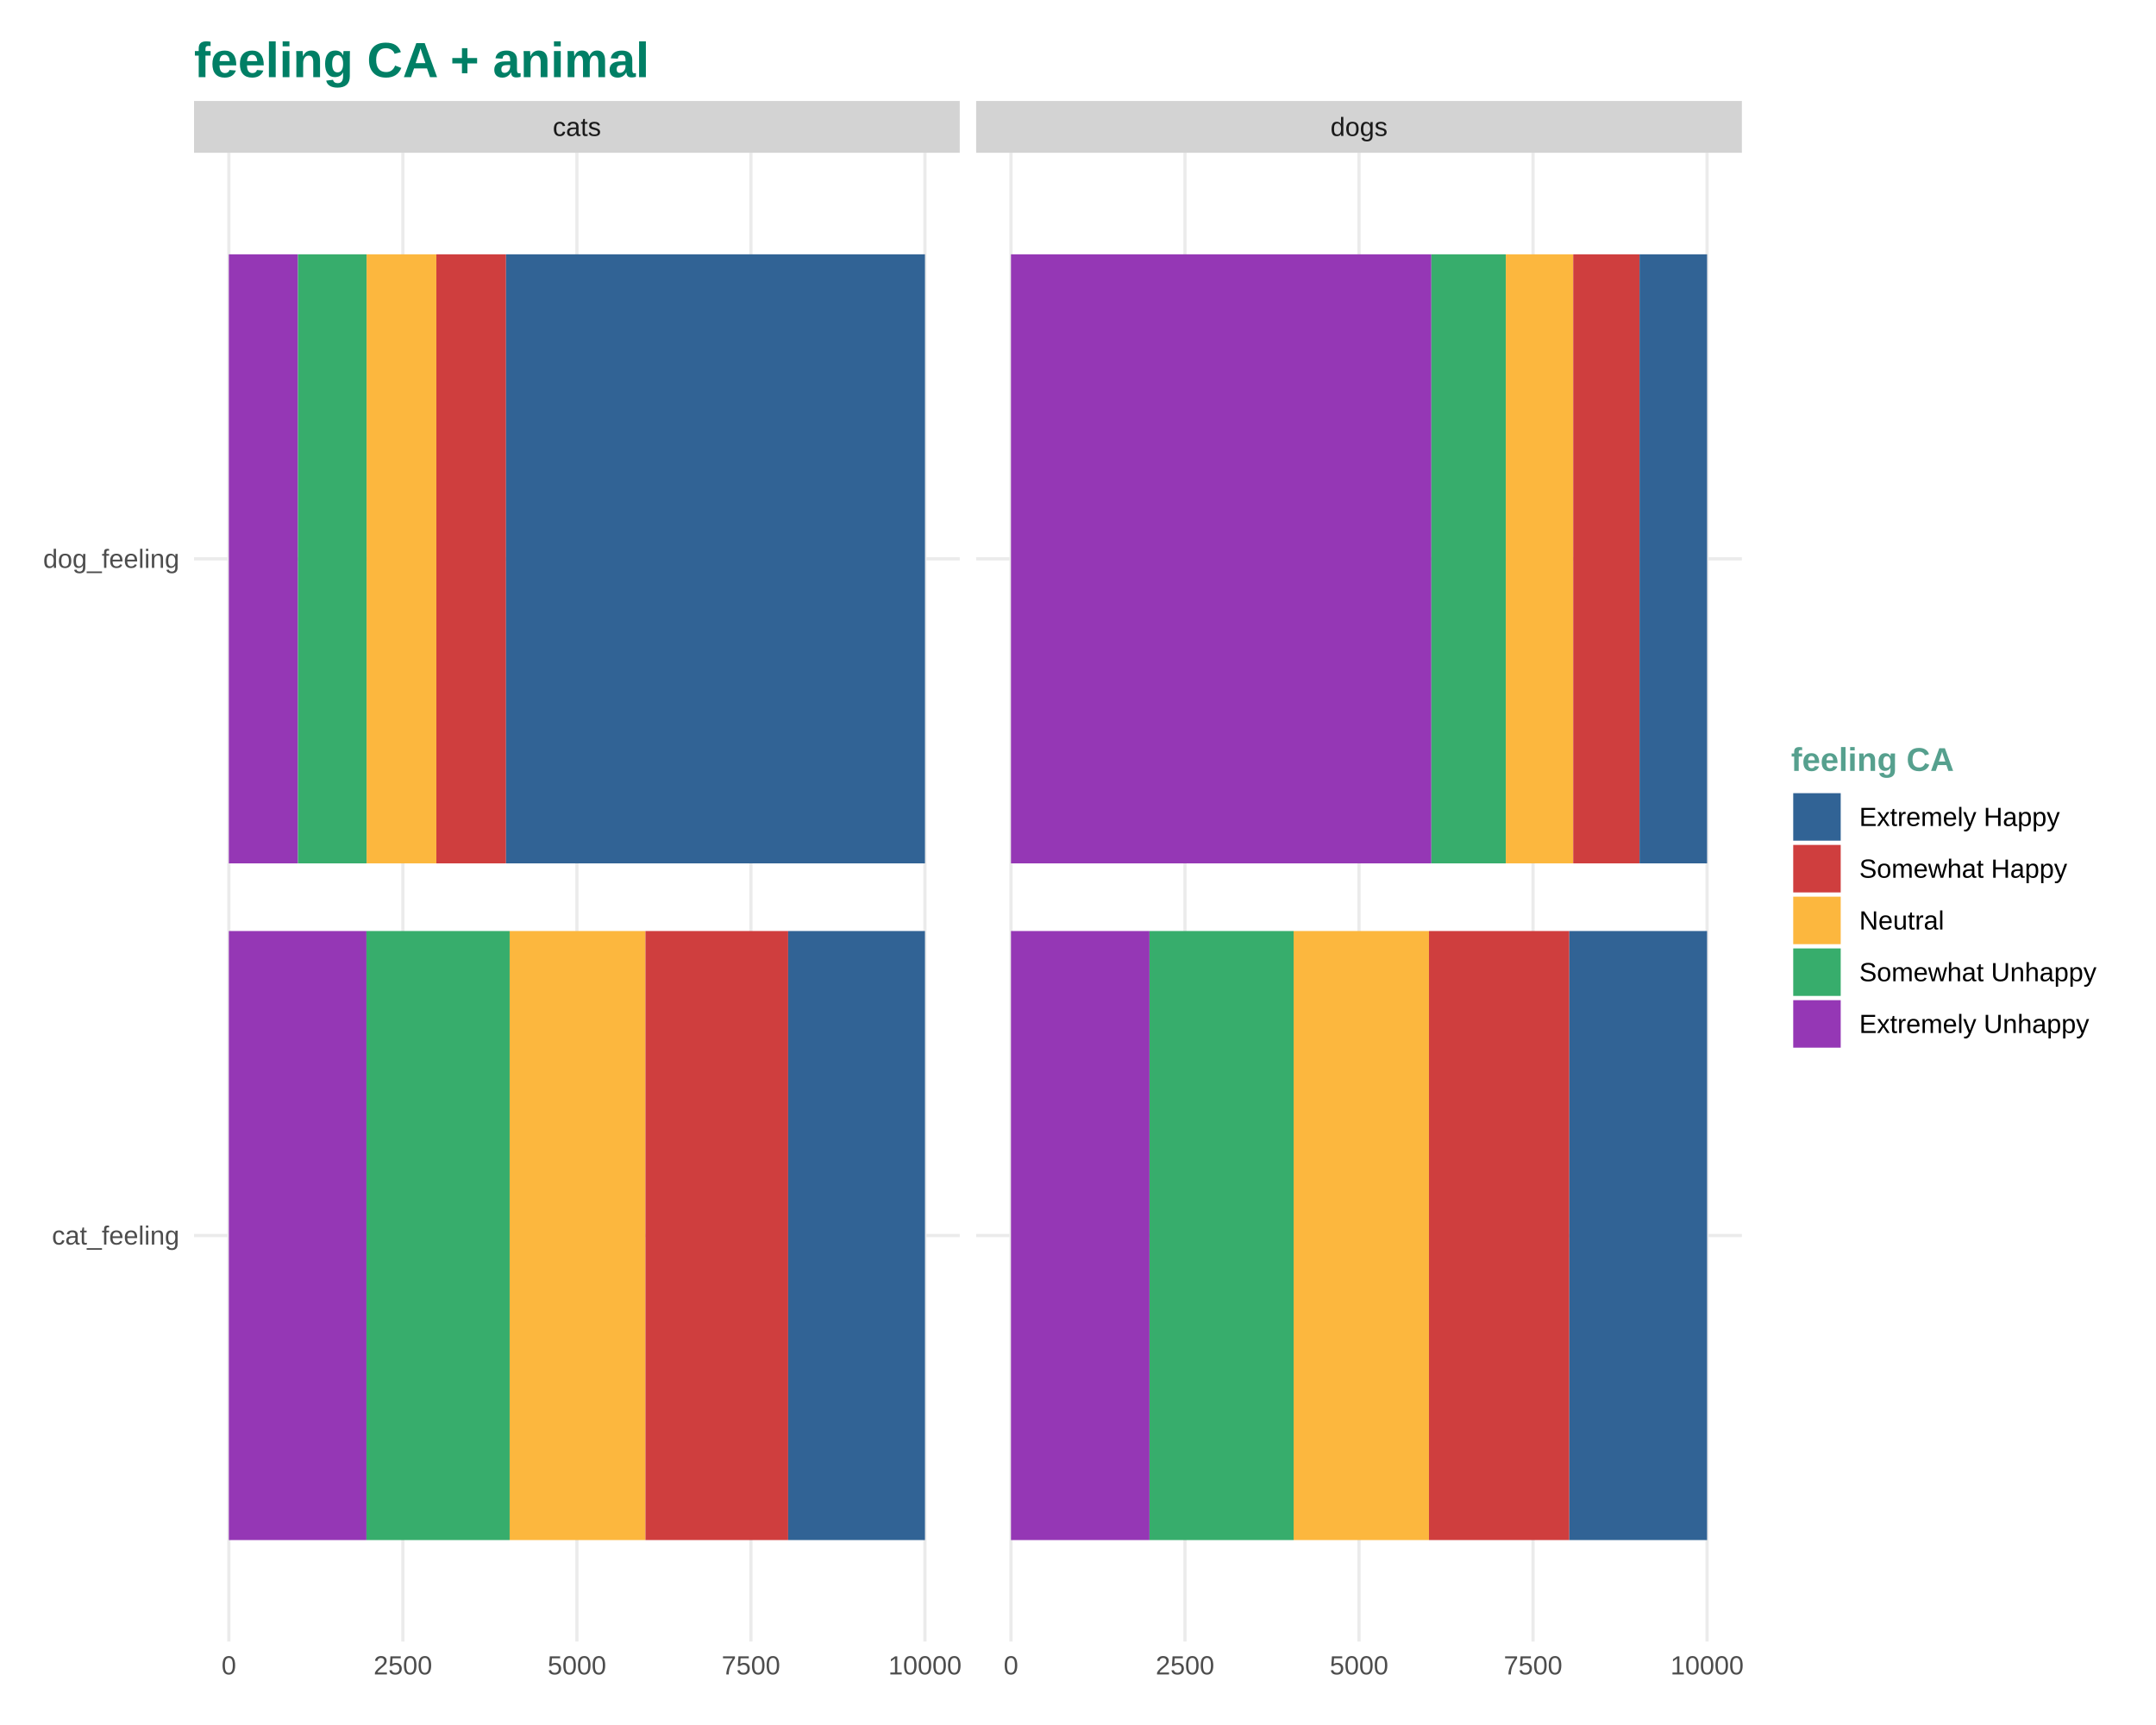
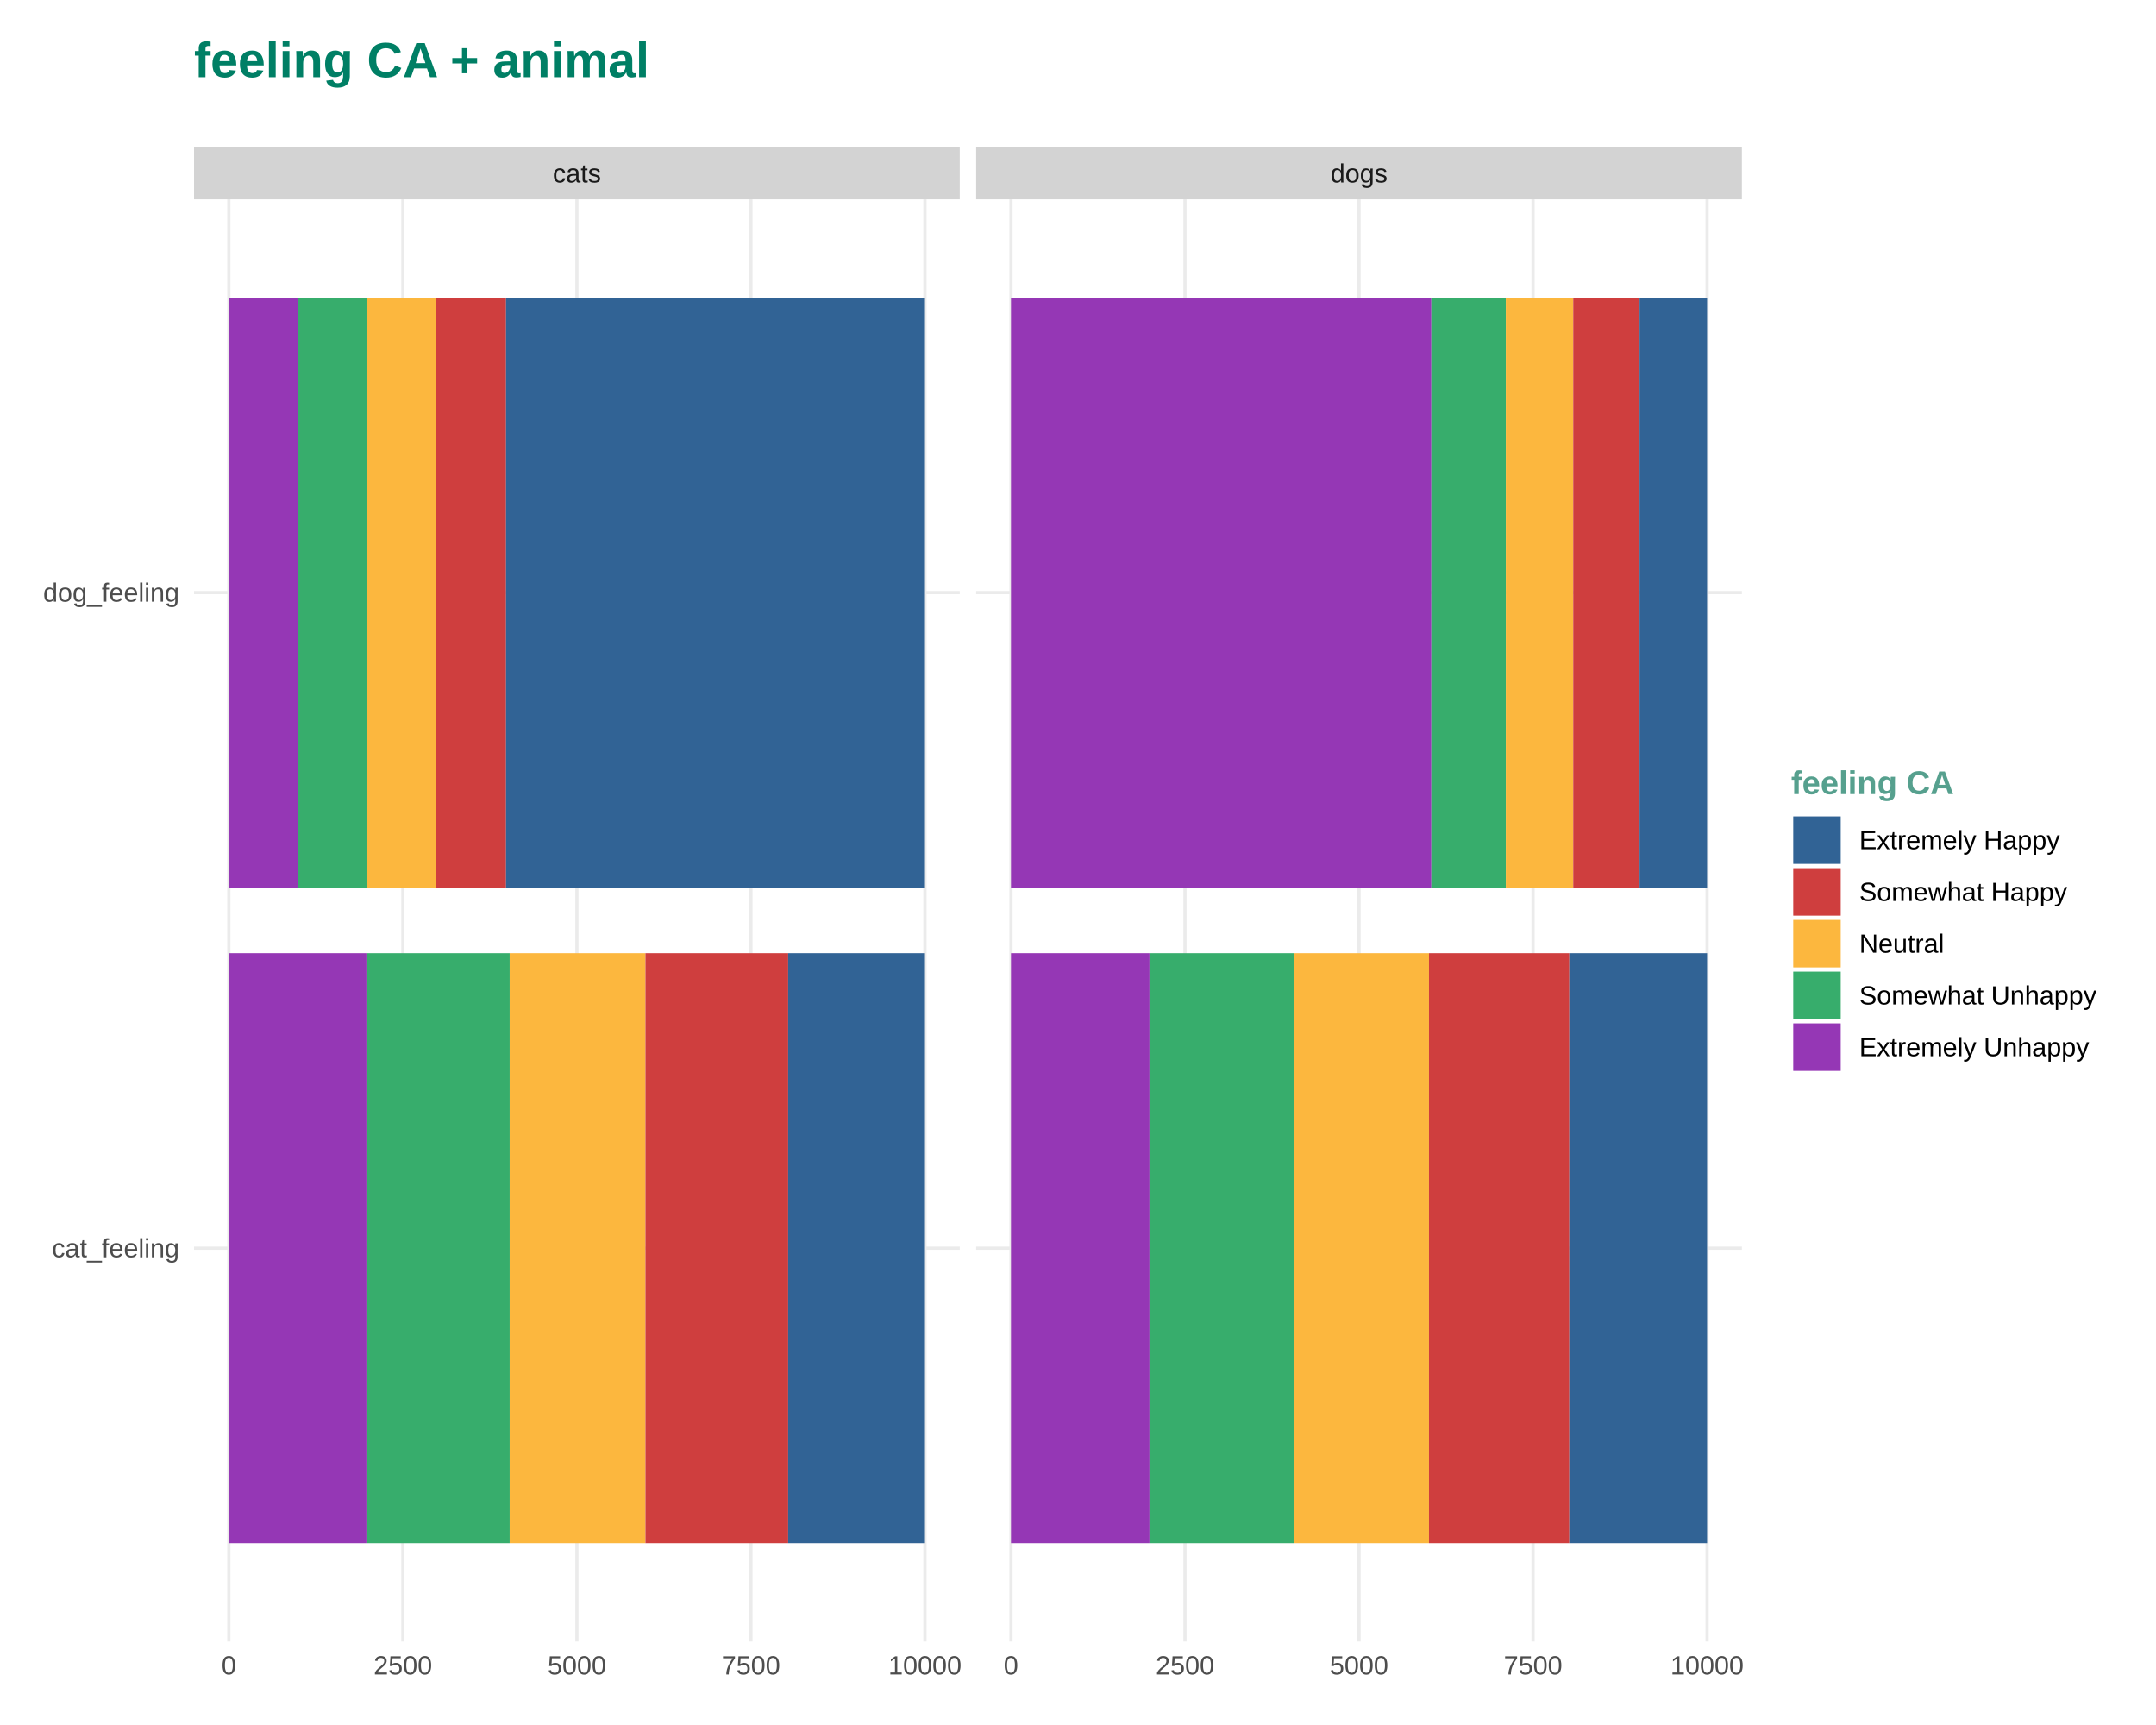
<svg xmlns="http://www.w3.org/2000/svg" viewBox="0 0 720.00 576.00">
  <defs>
    <style type="text/css">
    line, polyline, polygon, path, rect, circle {
      fill: none;
      stroke: #000000;
      stroke-linecap: round;
      stroke-linejoin: round;
      stroke-miterlimit: 10.00;
    }
  </style>
  </defs>
  <rect width="100%" height="100%" style="stroke: none; fill: #FFFFFF;" />
  <defs>
-     <clipPath id="cpNjQuODB8MzIwLjUxfDU0OC4xNHw1MS4wMg==">
-       <rect x="64.80" y="51.02" width="255.71" height="497.12" />
+     <clipPath id="cpNjQuODB8MzIwLjUxfDU0OC4xNHw2Ni41NQ==">
+       <rect x="64.80" y="66.55" width="255.71" height="481.59" />
    </clipPath>
  </defs>
-   <polyline points="64.80,412.56 320.51,412.56 " style="stroke-width: 1.07; stroke: #EBEBEB; stroke-linecap: butt;" clip-path="url(#cpNjQuODB8MzIwLjUxfDU0OC4xNHw1MS4wMg==)" />
-   <polyline points="64.80,186.60 320.51,186.60 " style="stroke-width: 1.07; stroke: #EBEBEB; stroke-linecap: butt;" clip-path="url(#cpNjQuODB8MzIwLjUxfDU0OC4xNHw1MS4wMg==)" />
-   <polyline points="76.42,548.14 76.42,51.02 " style="stroke-width: 1.07; stroke: #EBEBEB; stroke-linecap: butt;" clip-path="url(#cpNjQuODB8MzIwLjUxfDU0OC4xNHw1MS4wMg==)" />
-   <polyline points="134.54,548.14 134.54,51.02 " style="stroke-width: 1.07; stroke: #EBEBEB; stroke-linecap: butt;" clip-path="url(#cpNjQuODB8MzIwLjUxfDU0OC4xNHw1MS4wMg==)" />
-   <polyline points="192.66,548.14 192.66,51.02 " style="stroke-width: 1.07; stroke: #EBEBEB; stroke-linecap: butt;" clip-path="url(#cpNjQuODB8MzIwLjUxfDU0OC4xNHw1MS4wMg==)" />
-   <polyline points="250.77,548.14 250.77,51.02 " style="stroke-width: 1.07; stroke: #EBEBEB; stroke-linecap: butt;" clip-path="url(#cpNjQuODB8MzIwLjUxfDU0OC4xNHw1MS4wMg==)" />
-   <polyline points="308.89,548.14 308.89,51.02 " style="stroke-width: 1.07; stroke: #EBEBEB; stroke-linecap: butt;" clip-path="url(#cpNjQuODB8MzIwLjUxfDU0OC4xNHw1MS4wMg==)" />
-   <rect x="76.42" y="310.88" width="45.96" height="203.37" style="stroke-width: 1.07; stroke: none; stroke-linecap: butt; fill: #9537B5;" clip-path="url(#cpNjQuODB8MzIwLjUxfDU0OC4xNHw1MS4wMg==)" />
-   <rect x="122.38" y="310.88" width="47.82" height="203.37" style="stroke-width: 1.07; stroke: none; stroke-linecap: butt; fill: #37AD6C;" clip-path="url(#cpNjQuODB8MzIwLjUxfDU0OC4xNHw1MS4wMg==)" />
-   <rect x="170.20" y="310.88" width="45.35" height="203.37" style="stroke-width: 1.07; stroke: none; stroke-linecap: butt; fill: #FCB73E;" clip-path="url(#cpNjQuODB8MzIwLjUxfDU0OC4xNHw1MS4wMg==)" />
-   <rect x="215.55" y="310.88" width="47.66" height="203.37" style="stroke-width: 1.07; stroke: none; stroke-linecap: butt; fill: #CF3E3E;" clip-path="url(#cpNjQuODB8MzIwLjUxfDU0OC4xNHw1MS4wMg==)" />
-   <rect x="263.21" y="310.88" width="45.68" height="203.37" style="stroke-width: 1.07; stroke: none; stroke-linecap: butt; fill: #316395;" clip-path="url(#cpNjQuODB8MzIwLjUxfDU0OC4xNHw1MS4wMg==)" />
-   <rect x="76.42" y="84.92" width="23.08" height="203.37" style="stroke-width: 1.07; stroke: none; stroke-linecap: butt; fill: #9537B5;" clip-path="url(#cpNjQuODB8MzIwLjUxfDU0OC4xNHw1MS4wMg==)" />
-   <rect x="99.51" y="84.92" width="22.92" height="203.37" style="stroke-width: 1.07; stroke: none; stroke-linecap: butt; fill: #37AD6C;" clip-path="url(#cpNjQuODB8MzIwLjUxfDU0OC4xNHw1MS4wMg==)" />
-   <rect x="122.43" y="84.92" width="23.29" height="203.37" style="stroke-width: 1.07; stroke: none; stroke-linecap: butt; fill: #FCB73E;" clip-path="url(#cpNjQuODB8MzIwLjUxfDU0OC4xNHw1MS4wMg==)" />
-   <rect x="145.72" y="84.92" width="23.27" height="203.37" style="stroke-width: 1.07; stroke: none; stroke-linecap: butt; fill: #CF3E3E;" clip-path="url(#cpNjQuODB8MzIwLjUxfDU0OC4xNHw1MS4wMg==)" />
-   <rect x="168.99" y="84.92" width="139.90" height="203.37" style="stroke-width: 1.07; stroke: none; stroke-linecap: butt; fill: #316395;" clip-path="url(#cpNjQuODB8MzIwLjUxfDU0OC4xNHw1MS4wMg==)" />
+   <polyline points="64.80,416.79 320.51,416.79 " style="stroke-width: 1.07; stroke: #EBEBEB; stroke-linecap: butt;" clip-path="url(#cpNjQuODB8MzIwLjUxfDU0OC4xNHw2Ni41NQ==)" />
+   <polyline points="64.80,197.89 320.51,197.89 " style="stroke-width: 1.07; stroke: #EBEBEB; stroke-linecap: butt;" clip-path="url(#cpNjQuODB8MzIwLjUxfDU0OC4xNHw2Ni41NQ==)" />
+   <polyline points="76.42,548.14 76.42,66.55 " style="stroke-width: 1.07; stroke: #EBEBEB; stroke-linecap: butt;" clip-path="url(#cpNjQuODB8MzIwLjUxfDU0OC4xNHw2Ni41NQ==)" />
+   <polyline points="134.54,548.14 134.54,66.55 " style="stroke-width: 1.07; stroke: #EBEBEB; stroke-linecap: butt;" clip-path="url(#cpNjQuODB8MzIwLjUxfDU0OC4xNHw2Ni41NQ==)" />
+   <polyline points="192.66,548.14 192.66,66.55 " style="stroke-width: 1.07; stroke: #EBEBEB; stroke-linecap: butt;" clip-path="url(#cpNjQuODB8MzIwLjUxfDU0OC4xNHw2Ni41NQ==)" />
+   <polyline points="250.77,548.14 250.77,66.55 " style="stroke-width: 1.07; stroke: #EBEBEB; stroke-linecap: butt;" clip-path="url(#cpNjQuODB8MzIwLjUxfDU0OC4xNHw2Ni41NQ==)" />
+   <polyline points="308.89,548.14 308.89,66.55 " style="stroke-width: 1.07; stroke: #EBEBEB; stroke-linecap: butt;" clip-path="url(#cpNjQuODB8MzIwLjUxfDU0OC4xNHw2Ni41NQ==)" />
+   <rect x="76.42" y="318.29" width="45.96" height="197.01" style="stroke-width: 1.07; stroke: none; stroke-linecap: butt; fill: #9537B5;" clip-path="url(#cpNjQuODB8MzIwLjUxfDU0OC4xNHw2Ni41NQ==)" />
+   <rect x="122.38" y="318.29" width="47.82" height="197.01" style="stroke-width: 1.07; stroke: none; stroke-linecap: butt; fill: #37AD6C;" clip-path="url(#cpNjQuODB8MzIwLjUxfDU0OC4xNHw2Ni41NQ==)" />
+   <rect x="170.20" y="318.29" width="45.35" height="197.01" style="stroke-width: 1.07; stroke: none; stroke-linecap: butt; fill: #FCB73E;" clip-path="url(#cpNjQuODB8MzIwLjUxfDU0OC4xNHw2Ni41NQ==)" />
+   <rect x="215.55" y="318.29" width="47.66" height="197.01" style="stroke-width: 1.07; stroke: none; stroke-linecap: butt; fill: #CF3E3E;" clip-path="url(#cpNjQuODB8MzIwLjUxfDU0OC4xNHw2Ni41NQ==)" />
+   <rect x="263.21" y="318.29" width="45.68" height="197.01" style="stroke-width: 1.07; stroke: none; stroke-linecap: butt; fill: #316395;" clip-path="url(#cpNjQuODB8MzIwLjUxfDU0OC4xNHw2Ni41NQ==)" />
+   <rect x="76.42" y="99.38" width="23.08" height="197.01" style="stroke-width: 1.07; stroke: none; stroke-linecap: butt; fill: #9537B5;" clip-path="url(#cpNjQuODB8MzIwLjUxfDU0OC4xNHw2Ni41NQ==)" />
+   <rect x="99.51" y="99.38" width="22.92" height="197.01" style="stroke-width: 1.07; stroke: none; stroke-linecap: butt; fill: #37AD6C;" clip-path="url(#cpNjQuODB8MzIwLjUxfDU0OC4xNHw2Ni41NQ==)" />
+   <rect x="122.43" y="99.38" width="23.29" height="197.01" style="stroke-width: 1.07; stroke: none; stroke-linecap: butt; fill: #FCB73E;" clip-path="url(#cpNjQuODB8MzIwLjUxfDU0OC4xNHw2Ni41NQ==)" />
+   <rect x="145.72" y="99.38" width="23.27" height="197.01" style="stroke-width: 1.07; stroke: none; stroke-linecap: butt; fill: #CF3E3E;" clip-path="url(#cpNjQuODB8MzIwLjUxfDU0OC4xNHw2Ni41NQ==)" />
+   <rect x="168.99" y="99.38" width="139.90" height="197.01" style="stroke-width: 1.07; stroke: none; stroke-linecap: butt; fill: #316395;" clip-path="url(#cpNjQuODB8MzIwLjUxfDU0OC4xNHw2Ni41NQ==)" />
  <defs>
    <clipPath id="cpMC4wMHw3MjAuMDB8NTc2LjAwfDAuMDA=">
      <rect x="0.00" y="0.00" width="720.00" height="576.00" />
    </clipPath>
  </defs>
  <defs>
-     <clipPath id="cpMzI1Ljk5fDU4MS43MHw1NDguMTR8NTEuMDI=">
-       <rect x="325.99" y="51.02" width="255.71" height="497.12" />
+     <clipPath id="cpMzI1Ljk5fDU4MS43MHw1NDguMTR8NjYuNTU=">
+       <rect x="325.99" y="66.55" width="255.71" height="481.59" />
    </clipPath>
  </defs>
-   <polyline points="325.99,412.56 581.70,412.56 " style="stroke-width: 1.07; stroke: #EBEBEB; stroke-linecap: butt;" clip-path="url(#cpMzI1Ljk5fDU4MS43MHw1NDguMTR8NTEuMDI=)" />
-   <polyline points="325.99,186.60 581.70,186.60 " style="stroke-width: 1.07; stroke: #EBEBEB; stroke-linecap: butt;" clip-path="url(#cpMzI1Ljk5fDU4MS43MHw1NDguMTR8NTEuMDI=)" />
-   <polyline points="337.62,548.14 337.62,51.02 " style="stroke-width: 1.07; stroke: #EBEBEB; stroke-linecap: butt;" clip-path="url(#cpMzI1Ljk5fDU4MS43MHw1NDguMTR8NTEuMDI=)" />
-   <polyline points="395.73,548.14 395.73,51.02 " style="stroke-width: 1.07; stroke: #EBEBEB; stroke-linecap: butt;" clip-path="url(#cpMzI1Ljk5fDU4MS43MHw1NDguMTR8NTEuMDI=)" />
-   <polyline points="453.85,548.14 453.85,51.02 " style="stroke-width: 1.07; stroke: #EBEBEB; stroke-linecap: butt;" clip-path="url(#cpMzI1Ljk5fDU4MS43MHw1NDguMTR8NTEuMDI=)" />
-   <polyline points="511.96,548.14 511.96,51.02 " style="stroke-width: 1.07; stroke: #EBEBEB; stroke-linecap: butt;" clip-path="url(#cpMzI1Ljk5fDU4MS43MHw1NDguMTR8NTEuMDI=)" />
-   <polyline points="570.08,548.14 570.08,51.02 " style="stroke-width: 1.07; stroke: #EBEBEB; stroke-linecap: butt;" clip-path="url(#cpMzI1Ljk5fDU4MS43MHw1NDguMTR8NTEuMDI=)" />
-   <rect x="337.62" y="310.88" width="46.26" height="203.37" style="stroke-width: 1.07; stroke: none; stroke-linecap: butt; fill: #9537B5;" clip-path="url(#cpMzI1Ljk5fDU4MS43MHw1NDguMTR8NTEuMDI=)" />
-   <rect x="383.88" y="310.88" width="48.12" height="203.37" style="stroke-width: 1.07; stroke: none; stroke-linecap: butt; fill: #37AD6C;" clip-path="url(#cpMzI1Ljk5fDU4MS43MHw1NDguMTR8NTEuMDI=)" />
-   <rect x="432.00" y="310.88" width="45.21" height="203.37" style="stroke-width: 1.07; stroke: none; stroke-linecap: butt; fill: #FCB73E;" clip-path="url(#cpMzI1Ljk5fDU4MS43MHw1NDguMTR8NTEuMDI=)" />
-   <rect x="477.21" y="310.88" width="46.87" height="203.37" style="stroke-width: 1.07; stroke: none; stroke-linecap: butt; fill: #CF3E3E;" clip-path="url(#cpMzI1Ljk5fDU4MS43MHw1NDguMTR8NTEuMDI=)" />
-   <rect x="524.08" y="310.88" width="46.00" height="203.37" style="stroke-width: 1.07; stroke: none; stroke-linecap: butt; fill: #316395;" clip-path="url(#cpMzI1Ljk5fDU4MS43MHw1NDguMTR8NTEuMDI=)" />
-   <rect x="337.62" y="84.92" width="140.39" height="203.37" style="stroke-width: 1.07; stroke: none; stroke-linecap: butt; fill: #9537B5;" clip-path="url(#cpMzI1Ljk5fDU4MS43MHw1NDguMTR8NTEuMDI=)" />
-   <rect x="478.00" y="84.92" width="24.87" height="203.37" style="stroke-width: 1.07; stroke: none; stroke-linecap: butt; fill: #37AD6C;" clip-path="url(#cpMzI1Ljk5fDU4MS43MHw1NDguMTR8NTEuMDI=)" />
-   <rect x="502.87" y="84.92" width="22.50" height="203.37" style="stroke-width: 1.07; stroke: none; stroke-linecap: butt; fill: #FCB73E;" clip-path="url(#cpMzI1Ljk5fDU4MS43MHw1NDguMTR8NTEuMDI=)" />
-   <rect x="525.38" y="84.92" width="22.15" height="203.37" style="stroke-width: 1.07; stroke: none; stroke-linecap: butt; fill: #CF3E3E;" clip-path="url(#cpMzI1Ljk5fDU4MS43MHw1NDguMTR8NTEuMDI=)" />
-   <rect x="547.53" y="84.92" width="22.55" height="203.37" style="stroke-width: 1.07; stroke: none; stroke-linecap: butt; fill: #316395;" clip-path="url(#cpMzI1Ljk5fDU4MS43MHw1NDguMTR8NTEuMDI=)" />
+   <polyline points="325.99,416.79 581.70,416.79 " style="stroke-width: 1.07; stroke: #EBEBEB; stroke-linecap: butt;" clip-path="url(#cpMzI1Ljk5fDU4MS43MHw1NDguMTR8NjYuNTU=)" />
+   <polyline points="325.99,197.89 581.70,197.89 " style="stroke-width: 1.07; stroke: #EBEBEB; stroke-linecap: butt;" clip-path="url(#cpMzI1Ljk5fDU4MS43MHw1NDguMTR8NjYuNTU=)" />
+   <polyline points="337.62,548.14 337.62,66.55 " style="stroke-width: 1.07; stroke: #EBEBEB; stroke-linecap: butt;" clip-path="url(#cpMzI1Ljk5fDU4MS43MHw1NDguMTR8NjYuNTU=)" />
+   <polyline points="395.73,548.14 395.73,66.55 " style="stroke-width: 1.07; stroke: #EBEBEB; stroke-linecap: butt;" clip-path="url(#cpMzI1Ljk5fDU4MS43MHw1NDguMTR8NjYuNTU=)" />
+   <polyline points="453.85,548.14 453.85,66.55 " style="stroke-width: 1.07; stroke: #EBEBEB; stroke-linecap: butt;" clip-path="url(#cpMzI1Ljk5fDU4MS43MHw1NDguMTR8NjYuNTU=)" />
+   <polyline points="511.96,548.14 511.96,66.55 " style="stroke-width: 1.07; stroke: #EBEBEB; stroke-linecap: butt;" clip-path="url(#cpMzI1Ljk5fDU4MS43MHw1NDguMTR8NjYuNTU=)" />
+   <polyline points="570.08,548.14 570.08,66.55 " style="stroke-width: 1.07; stroke: #EBEBEB; stroke-linecap: butt;" clip-path="url(#cpMzI1Ljk5fDU4MS43MHw1NDguMTR8NjYuNTU=)" />
+   <rect x="337.62" y="318.29" width="46.26" height="197.01" style="stroke-width: 1.07; stroke: none; stroke-linecap: butt; fill: #9537B5;" clip-path="url(#cpMzI1Ljk5fDU4MS43MHw1NDguMTR8NjYuNTU=)" />
+   <rect x="383.88" y="318.29" width="48.12" height="197.01" style="stroke-width: 1.07; stroke: none; stroke-linecap: butt; fill: #37AD6C;" clip-path="url(#cpMzI1Ljk5fDU4MS43MHw1NDguMTR8NjYuNTU=)" />
+   <rect x="432.00" y="318.29" width="45.21" height="197.01" style="stroke-width: 1.07; stroke: none; stroke-linecap: butt; fill: #FCB73E;" clip-path="url(#cpMzI1Ljk5fDU4MS43MHw1NDguMTR8NjYuNTU=)" />
+   <rect x="477.21" y="318.29" width="46.87" height="197.01" style="stroke-width: 1.07; stroke: none; stroke-linecap: butt; fill: #CF3E3E;" clip-path="url(#cpMzI1Ljk5fDU4MS43MHw1NDguMTR8NjYuNTU=)" />
+   <rect x="524.08" y="318.29" width="46.00" height="197.01" style="stroke-width: 1.07; stroke: none; stroke-linecap: butt; fill: #316395;" clip-path="url(#cpMzI1Ljk5fDU4MS43MHw1NDguMTR8NjYuNTU=)" />
+   <rect x="337.62" y="99.38" width="140.39" height="197.01" style="stroke-width: 1.07; stroke: none; stroke-linecap: butt; fill: #9537B5;" clip-path="url(#cpMzI1Ljk5fDU4MS43MHw1NDguMTR8NjYuNTU=)" />
+   <rect x="478.00" y="99.38" width="24.87" height="197.01" style="stroke-width: 1.07; stroke: none; stroke-linecap: butt; fill: #37AD6C;" clip-path="url(#cpMzI1Ljk5fDU4MS43MHw1NDguMTR8NjYuNTU=)" />
+   <rect x="502.87" y="99.38" width="22.50" height="197.01" style="stroke-width: 1.07; stroke: none; stroke-linecap: butt; fill: #FCB73E;" clip-path="url(#cpMzI1Ljk5fDU4MS43MHw1NDguMTR8NjYuNTU=)" />
+   <rect x="525.38" y="99.38" width="22.15" height="197.01" style="stroke-width: 1.07; stroke: none; stroke-linecap: butt; fill: #CF3E3E;" clip-path="url(#cpMzI1Ljk5fDU4MS43MHw1NDguMTR8NjYuNTU=)" />
+   <rect x="547.53" y="99.38" width="22.55" height="197.01" style="stroke-width: 1.07; stroke: none; stroke-linecap: butt; fill: #316395;" clip-path="url(#cpMzI1Ljk5fDU4MS43MHw1NDguMTR8NjYuNTU=)" />
  <defs>
    <clipPath id="cpMC4wMHw3MjAuMDB8NTc2LjAwfDAuMDA=">
      <rect x="0.00" y="0.00" width="720.00" height="576.00" />
    </clipPath>
  </defs>
  <defs>
-     <clipPath id="cpNjQuODB8MzIwLjUxfDUxLjAyfDMzLjcy">
-       <rect x="64.80" y="33.72" width="255.71" height="17.30" />
+     <clipPath id="cpNjQuODB8MzIwLjUxfDY2LjU1fDQ5LjI1">
+       <rect x="64.80" y="49.25" width="255.71" height="17.30" />
    </clipPath>
  </defs>
-   <rect x="64.80" y="33.72" width="255.71" height="17.30" style="stroke-width: 1.07; stroke: none; fill: #D3D3D3;" clip-path="url(#cpNjQuODB8MzIwLjUxfDUxLjAyfDMzLjcy)" />
-   <g clip-path="url(#cpNjQuODB8MzIwLjUxfDUxLjAyfDMzLjcy)">
-     <text x="184.59" y="45.40" style="font-size: 8.80px; fill: #1A1A1A; font-family: Liberation Sans;" textLength="16.14px" lengthAdjust="spacingAndGlyphs">cats</text>
+   <rect x="64.80" y="49.25" width="255.71" height="17.30" style="stroke-width: 1.07; stroke: none; fill: #D3D3D3;" clip-path="url(#cpNjQuODB8MzIwLjUxfDY2LjU1fDQ5LjI1)" />
+   <g clip-path="url(#cpNjQuODB8MzIwLjUxfDY2LjU1fDQ5LjI1)">
+     <text x="184.59" y="60.92" style="font-size: 8.80px; fill: #1A1A1A; font-family: Liberation Sans;" textLength="16.14px" lengthAdjust="spacingAndGlyphs">cats</text>
  </g>
  <defs>
    <clipPath id="cpMC4wMHw3MjAuMDB8NTc2LjAwfDAuMDA=">
      <rect x="0.00" y="0.00" width="720.00" height="576.00" />
    </clipPath>
  </defs>
  <defs>
-     <clipPath id="cpMzI1Ljk5fDU4MS43MHw1MS4wMnwzMy43Mg==">
-       <rect x="325.99" y="33.72" width="255.71" height="17.30" />
+     <clipPath id="cpMzI1Ljk5fDU4MS43MHw2Ni41NXw0OS4yNQ==">
+       <rect x="325.99" y="49.25" width="255.71" height="17.30" />
    </clipPath>
  </defs>
-   <rect x="325.99" y="33.72" width="255.71" height="17.30" style="stroke-width: 1.07; stroke: none; fill: #D3D3D3;" clip-path="url(#cpMzI1Ljk5fDU4MS43MHw1MS4wMnwzMy43Mg==)" />
-   <g clip-path="url(#cpMzI1Ljk5fDU4MS43MHw1MS4wMnwzMy43Mg==)">
-     <text x="444.31" y="45.40" style="font-size: 8.80px; fill: #1A1A1A; font-family: Liberation Sans;" textLength="19.08px" lengthAdjust="spacingAndGlyphs">dogs</text>
+   <rect x="325.99" y="49.25" width="255.71" height="17.30" style="stroke-width: 1.07; stroke: none; fill: #D3D3D3;" clip-path="url(#cpMzI1Ljk5fDU4MS43MHw2Ni41NXw0OS4yNQ==)" />
+   <g clip-path="url(#cpMzI1Ljk5fDU4MS43MHw2Ni41NXw0OS4yNQ==)">
+     <text x="444.31" y="60.92" style="font-size: 8.80px; fill: #1A1A1A; font-family: Liberation Sans;" textLength="19.08px" lengthAdjust="spacingAndGlyphs">dogs</text>
  </g>
  <defs>
    <clipPath id="cpMC4wMHw3MjAuMDB8NTc2LjAwfDAuMDA=">
      <rect x="0.00" y="0.00" width="720.00" height="576.00" />
    </clipPath>
  </defs>
  <g clip-path="url(#cpMC4wMHw3MjAuMDB8NTc2LjAwfDAuMDA=)">
    <text x="73.98" y="559.12" style="font-size: 8.80px; fill: #4D4D4D; font-family: Liberation Sans;" textLength="4.89px" lengthAdjust="spacingAndGlyphs">0</text>
  </g>
  <g clip-path="url(#cpMC4wMHw3MjAuMDB8NTc2LjAwfDAuMDA=)">
    <text x="124.76" y="559.12" style="font-size: 8.80px; fill: #4D4D4D; font-family: Liberation Sans;" textLength="19.56px" lengthAdjust="spacingAndGlyphs">2500</text>
  </g>
  <g clip-path="url(#cpMC4wMHw3MjAuMDB8NTc2LjAwfDAuMDA=)">
    <text x="182.88" y="559.12" style="font-size: 8.80px; fill: #4D4D4D; font-family: Liberation Sans;" textLength="19.56px" lengthAdjust="spacingAndGlyphs">5000</text>
  </g>
  <g clip-path="url(#cpMC4wMHw3MjAuMDB8NTc2LjAwfDAuMDA=)">
    <text x="240.99" y="559.12" style="font-size: 8.80px; fill: #4D4D4D; font-family: Liberation Sans;" textLength="19.56px" lengthAdjust="spacingAndGlyphs">7500</text>
  </g>
  <g clip-path="url(#cpMC4wMHw3MjAuMDB8NTc2LjAwfDAuMDA=)">
    <text x="296.66" y="559.12" style="font-size: 8.80px; fill: #4D4D4D; font-family: Liberation Sans;" textLength="24.45px" lengthAdjust="spacingAndGlyphs">10000</text>
  </g>
  <g clip-path="url(#cpMC4wMHw3MjAuMDB8NTc2LjAwfDAuMDA=)">
    <text x="335.17" y="559.12" style="font-size: 8.80px; fill: #4D4D4D; font-family: Liberation Sans;" textLength="4.89px" lengthAdjust="spacingAndGlyphs">0</text>
  </g>
  <g clip-path="url(#cpMC4wMHw3MjAuMDB8NTc2LjAwfDAuMDA=)">
    <text x="385.95" y="559.12" style="font-size: 8.80px; fill: #4D4D4D; font-family: Liberation Sans;" textLength="19.56px" lengthAdjust="spacingAndGlyphs">2500</text>
  </g>
  <g clip-path="url(#cpMC4wMHw3MjAuMDB8NTc2LjAwfDAuMDA=)">
    <text x="444.07" y="559.12" style="font-size: 8.80px; fill: #4D4D4D; font-family: Liberation Sans;" textLength="19.56px" lengthAdjust="spacingAndGlyphs">5000</text>
  </g>
  <g clip-path="url(#cpMC4wMHw3MjAuMDB8NTc2LjAwfDAuMDA=)">
    <text x="502.18" y="559.12" style="font-size: 8.80px; fill: #4D4D4D; font-family: Liberation Sans;" textLength="19.56px" lengthAdjust="spacingAndGlyphs">7500</text>
  </g>
  <g clip-path="url(#cpMC4wMHw3MjAuMDB8NTc2LjAwfDAuMDA=)">
    <text x="557.85" y="559.12" style="font-size: 8.80px; fill: #4D4D4D; font-family: Liberation Sans;" textLength="24.45px" lengthAdjust="spacingAndGlyphs">10000</text>
  </g>
  <g clip-path="url(#cpMC4wMHw3MjAuMDB8NTc2LjAwfDAuMDA=)">
-     <text x="17.34" y="415.58" style="font-size: 8.80px; fill: #4D4D4D; font-family: Liberation Sans;" textLength="42.53px" lengthAdjust="spacingAndGlyphs">cat_feeling</text>
+     <text x="17.34" y="419.82" style="font-size: 8.80px; fill: #4D4D4D; font-family: Liberation Sans;" textLength="42.53px" lengthAdjust="spacingAndGlyphs">cat_feeling</text>
  </g>
  <g clip-path="url(#cpMC4wMHw3MjAuMDB8NTc2LjAwfDAuMDA=)">
-     <text x="14.40" y="189.62" style="font-size: 8.80px; fill: #4D4D4D; font-family: Liberation Sans;" textLength="45.47px" lengthAdjust="spacingAndGlyphs">dog_feeling</text>
+     <text x="14.40" y="200.91" style="font-size: 8.80px; fill: #4D4D4D; font-family: Liberation Sans;" textLength="45.47px" lengthAdjust="spacingAndGlyphs">dog_feeling</text>
  </g>
  <g clip-path="url(#cpMC4wMHw3MjAuMDB8NTc2LjAwfDAuMDA=)">
-     <text x="598.14" y="257.42" style="font-size: 11.00px; font-weight: bold; fill: #56A08E; font-family: Liberation Sans;" textLength="54.41px" lengthAdjust="spacingAndGlyphs">feeling CA</text>
+     <text x="598.14" y="265.18" style="font-size: 11.00px; font-weight: bold; fill: #56A08E; font-family: Liberation Sans;" textLength="54.41px" lengthAdjust="spacingAndGlyphs">feeling CA</text>
  </g>
-   <rect x="598.85" y="264.85" width="15.86" height="15.86" style="stroke-width: 1.07; stroke: none; stroke-linejoin: miter; fill: #316395;" clip-path="url(#cpMC4wMHw3MjAuMDB8NTc2LjAwfDAuMDA=)" />
-   <rect x="598.85" y="282.13" width="15.86" height="15.86" style="stroke-width: 1.07; stroke: none; stroke-linejoin: miter; fill: #CF3E3E;" clip-path="url(#cpMC4wMHw3MjAuMDB8NTc2LjAwfDAuMDA=)" />
-   <rect x="598.85" y="299.41" width="15.86" height="15.86" style="stroke-width: 1.07; stroke: none; stroke-linejoin: miter; fill: #FCB73E;" clip-path="url(#cpMC4wMHw3MjAuMDB8NTc2LjAwfDAuMDA=)" />
-   <rect x="598.85" y="316.69" width="15.86" height="15.86" style="stroke-width: 1.07; stroke: none; stroke-linejoin: miter; fill: #37AD6C;" clip-path="url(#cpMC4wMHw3MjAuMDB8NTc2LjAwfDAuMDA=)" />
-   <rect x="598.85" y="333.97" width="15.86" height="15.86" style="stroke-width: 1.07; stroke: none; stroke-linejoin: miter; fill: #9537B5;" clip-path="url(#cpMC4wMHw3MjAuMDB8NTc2LjAwfDAuMDA=)" />
+   <rect x="598.85" y="272.61" width="15.86" height="15.86" style="stroke-width: 1.07; stroke: none; stroke-linejoin: miter; fill: #316395;" clip-path="url(#cpMC4wMHw3MjAuMDB8NTc2LjAwfDAuMDA=)" />
+   <rect x="598.85" y="289.89" width="15.86" height="15.86" style="stroke-width: 1.07; stroke: none; stroke-linejoin: miter; fill: #CF3E3E;" clip-path="url(#cpMC4wMHw3MjAuMDB8NTc2LjAwfDAuMDA=)" />
+   <rect x="598.85" y="307.17" width="15.86" height="15.86" style="stroke-width: 1.07; stroke: none; stroke-linejoin: miter; fill: #FCB73E;" clip-path="url(#cpMC4wMHw3MjAuMDB8NTc2LjAwfDAuMDA=)" />
+   <rect x="598.85" y="324.45" width="15.86" height="15.86" style="stroke-width: 1.07; stroke: none; stroke-linejoin: miter; fill: #37AD6C;" clip-path="url(#cpMC4wMHw3MjAuMDB8NTc2LjAwfDAuMDA=)" />
+   <rect x="598.85" y="341.73" width="15.86" height="15.86" style="stroke-width: 1.07; stroke: none; stroke-linejoin: miter; fill: #9537B5;" clip-path="url(#cpMC4wMHw3MjAuMDB8NTc2LjAwfDAuMDA=)" />
  <g clip-path="url(#cpMC4wMHw3MjAuMDB8NTc2LjAwfDAuMDA=)">
-     <text x="620.90" y="275.81" style="font-size: 8.80px; font-family: Liberation Sans;" textLength="66.98px" lengthAdjust="spacingAndGlyphs">Extremely Happy</text>
+     <text x="620.90" y="283.57" style="font-size: 8.80px; font-family: Liberation Sans;" textLength="66.98px" lengthAdjust="spacingAndGlyphs">Extremely Happy</text>
  </g>
  <g clip-path="url(#cpMC4wMHw3MjAuMDB8NTc2LjAwfDAuMDA=)">
-     <text x="620.90" y="293.09" style="font-size: 8.80px; font-family: Liberation Sans;" textLength="69.44px" lengthAdjust="spacingAndGlyphs">Somewhat Happy</text>
+     <text x="620.90" y="300.85" style="font-size: 8.80px; font-family: Liberation Sans;" textLength="69.44px" lengthAdjust="spacingAndGlyphs">Somewhat Happy</text>
  </g>
  <g clip-path="url(#cpMC4wMHw3MjAuMDB8NTc2LjAwfDAuMDA=)">
-     <text x="620.90" y="310.37" style="font-size: 8.80px; font-family: Liberation Sans;" textLength="28.34px" lengthAdjust="spacingAndGlyphs">Neutral</text>
+     <text x="620.90" y="318.13" style="font-size: 8.80px; font-family: Liberation Sans;" textLength="28.34px" lengthAdjust="spacingAndGlyphs">Neutral</text>
  </g>
  <g clip-path="url(#cpMC4wMHw3MjAuMDB8NTc2LjAwfDAuMDA=)">
-     <text x="620.90" y="327.65" style="font-size: 8.80px; font-family: Liberation Sans;" textLength="79.22px" lengthAdjust="spacingAndGlyphs">Somewhat Unhappy</text>
+     <text x="620.90" y="335.41" style="font-size: 8.80px; font-family: Liberation Sans;" textLength="79.22px" lengthAdjust="spacingAndGlyphs">Somewhat Unhappy</text>
  </g>
  <g clip-path="url(#cpMC4wMHw3MjAuMDB8NTc2LjAwfDAuMDA=)">
-     <text x="620.90" y="344.93" style="font-size: 8.80px; font-family: Liberation Sans;" textLength="76.77px" lengthAdjust="spacingAndGlyphs">Extremely Unhappy</text>
+     <text x="620.90" y="352.69" style="font-size: 8.80px; font-family: Liberation Sans;" textLength="76.77px" lengthAdjust="spacingAndGlyphs">Extremely Unhappy</text>
  </g>
  <g clip-path="url(#cpMC4wMHw3MjAuMDB8NTc2LjAwfDAuMDA=)">
    <text x="64.80" y="25.76" style="font-size: 16.50px; font-weight: bold; fill: #007F65; font-family: Liberation Sans;" textLength="152.02px" lengthAdjust="spacingAndGlyphs">feeling CA + animal</text>
  </g>
</svg>
